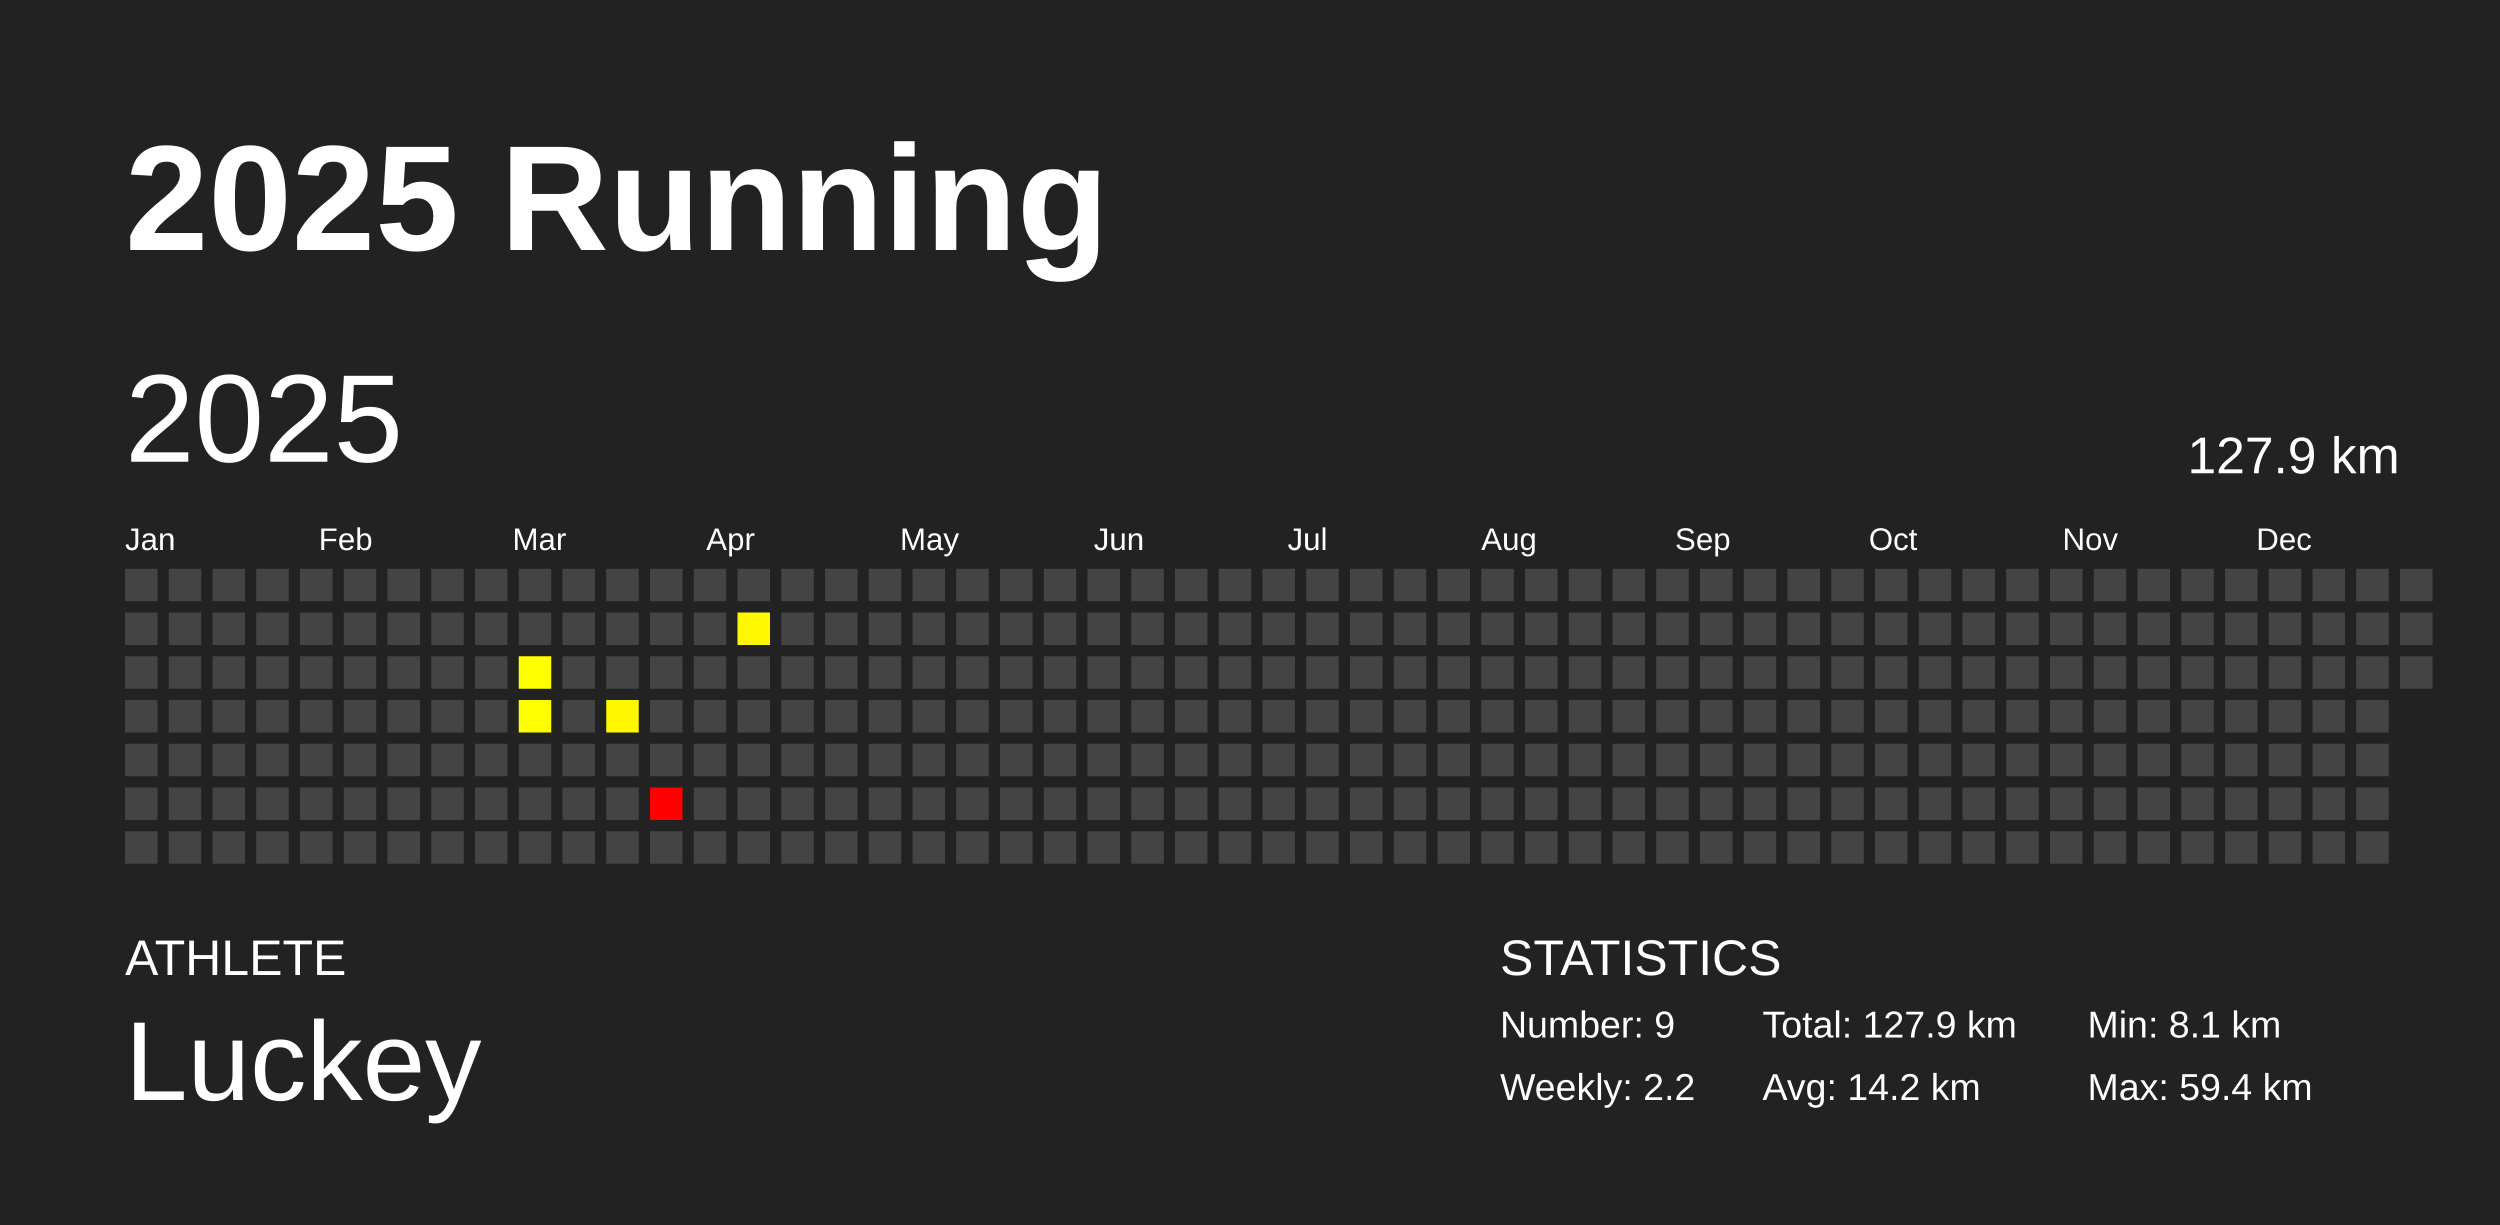
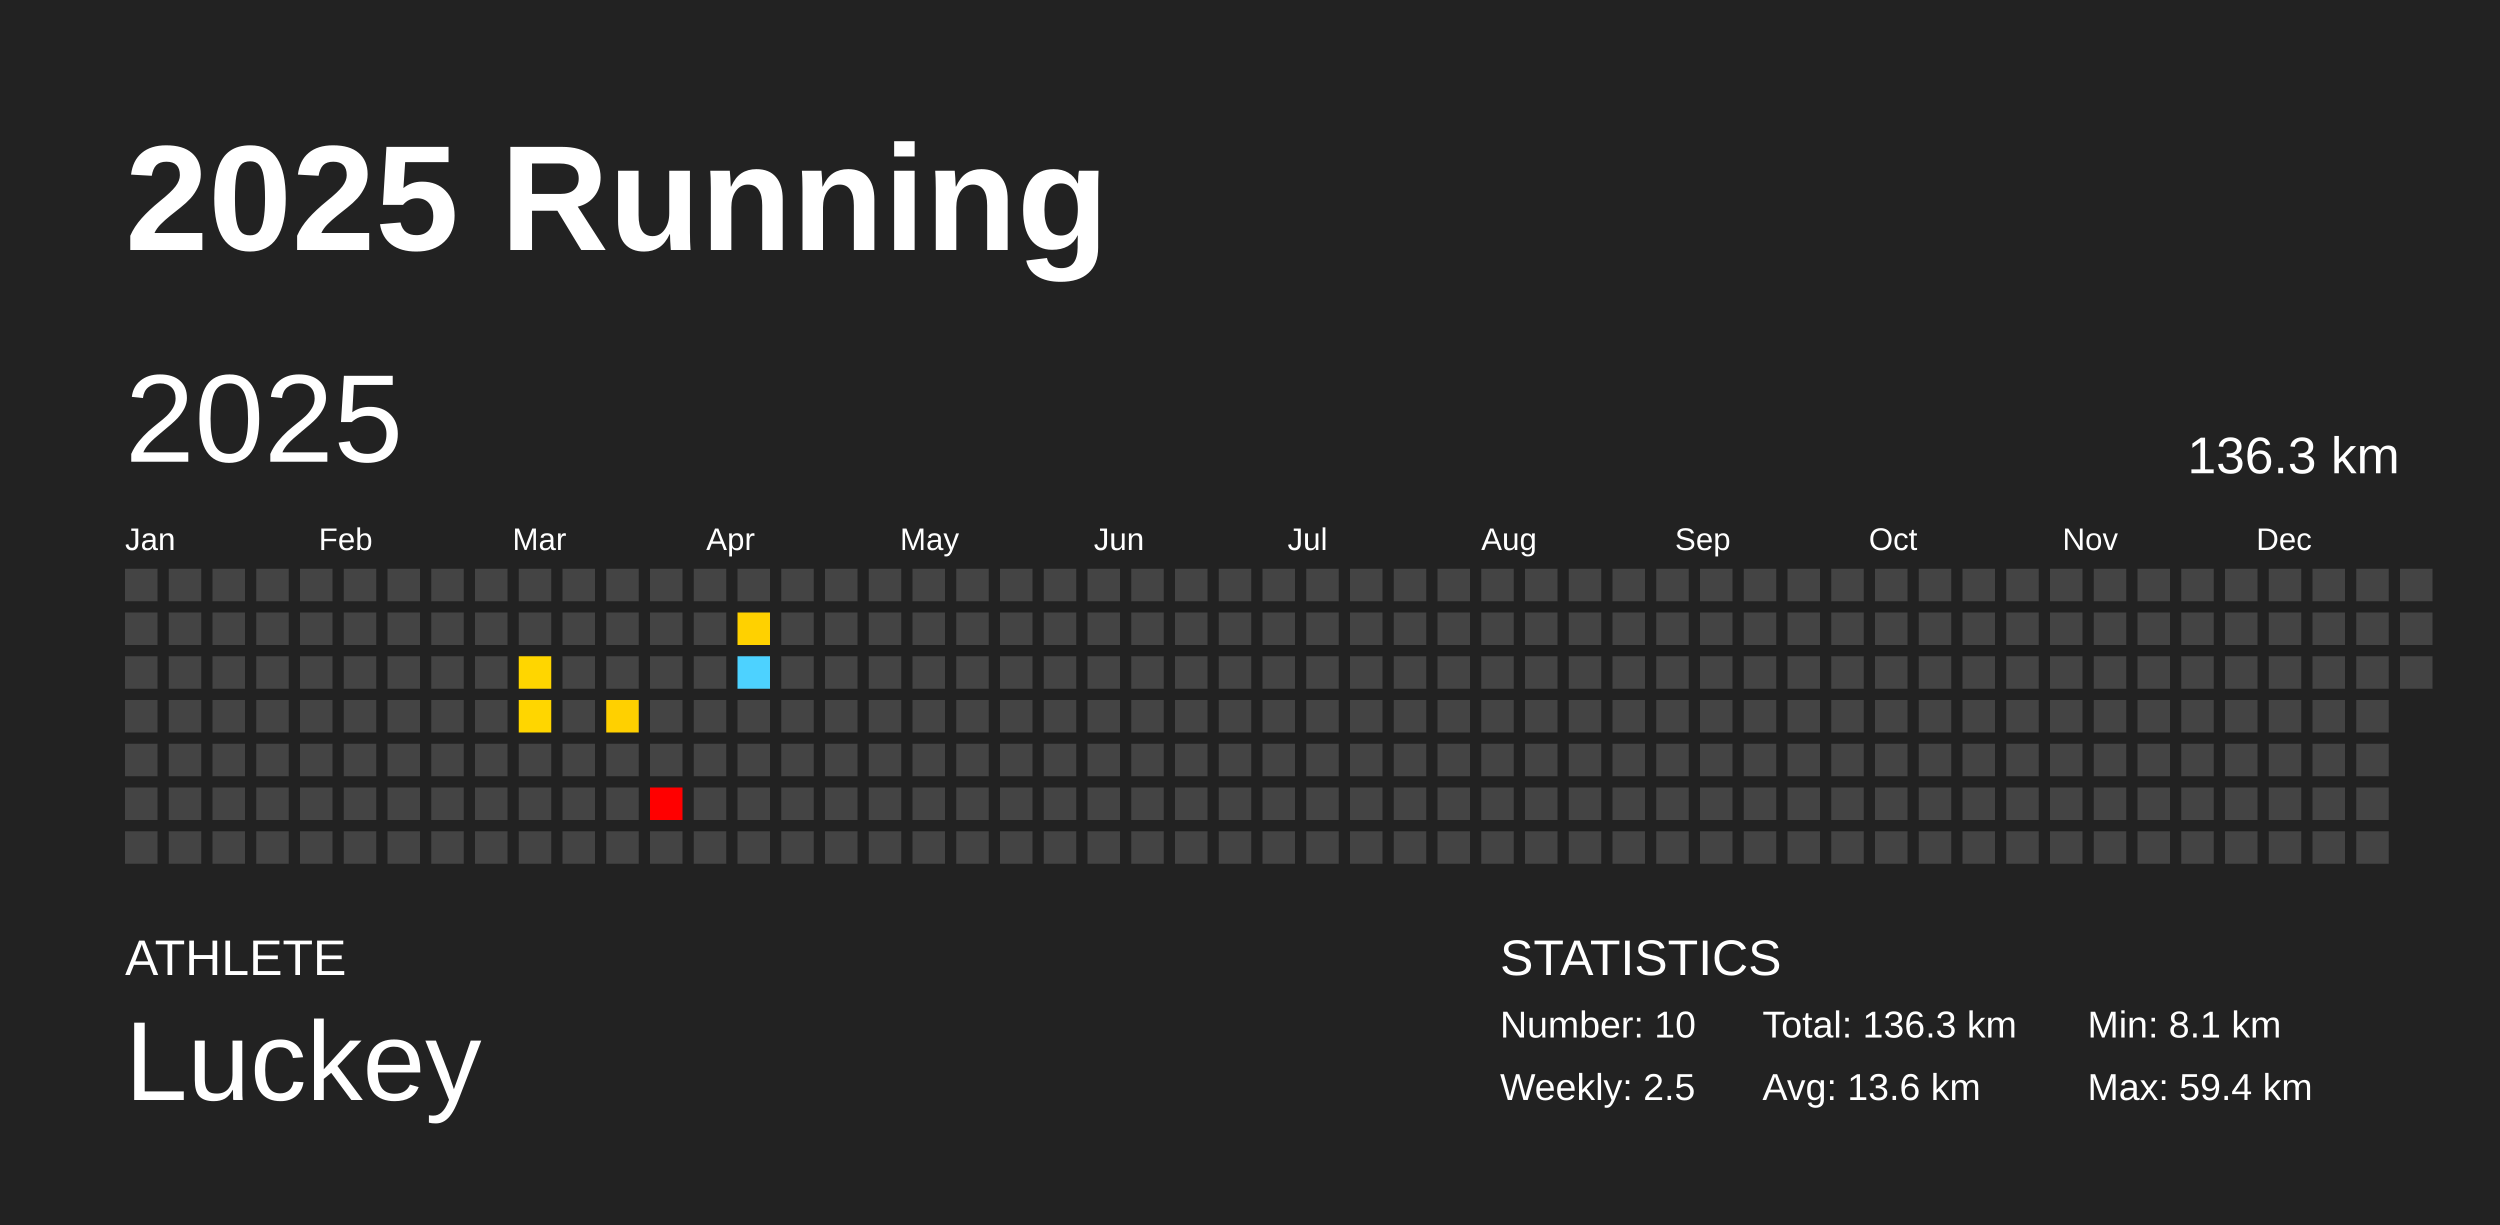
<svg xmlns="http://www.w3.org/2000/svg" baseProfile="full" height="98mm" version="1.1" viewBox="0,0,200,98" width="200mm">
  <defs />
  <rect fill="#222222" height="98" width="200" x="0" y="0" />
  <text fill="#FFFFFF" style="font-size:12px; font-family:Arial; font-weight:bold;" x="10" y="20">2025 Running</text>
  <text fill="#FFFFFF" style="font-size:4px; font-family:Arial" x="10" y="78">ATHLETE</text>
  <text fill="#FFFFFF" style="font-size:9px; font-family:Arial" x="10" y="88">Luckey</text>
  <text fill="#FFFFFF" style="font-size:4px; font-family:Arial" x="120" y="78">STATISTICS</text>
-   <text fill="#FFFFFF" style="font-size:3px; font-family:Arial" x="120" y="83">Number: 9</text>
-   <text fill="#FFFFFF" style="font-size:3px; font-family:Arial" x="120" y="88">Weekly: 2.2</text>
-   <text fill="#FFFFFF" style="font-size:3px; font-family:Arial" x="141" y="83">Total: 127.9 km</text>
-   <text fill="#FFFFFF" style="font-size:3px; font-family:Arial" x="141" y="88">Avg: 14.2 km</text>
+   <text fill="#FFFFFF" style="font-size:3px; font-family:Arial" x="120" y="83">Number: 10</text>
+   <text fill="#FFFFFF" style="font-size:3px; font-family:Arial" x="120" y="88">Weekly: 2.5</text>
+   <text fill="#FFFFFF" style="font-size:3px; font-family:Arial" x="141" y="83">Total: 136.3 km</text>
+   <text fill="#FFFFFF" style="font-size:3px; font-family:Arial" x="141" y="88">Avg: 13.6 km</text>
  <text fill="#FFFFFF" style="font-size:3px; font-family:Arial" x="167" y="83">Min: 8.1 km</text>
  <text fill="#FFFFFF" style="font-size:3px; font-family:Arial" x="167" y="88">Max: 59.4 km</text>
  <text dominant-baseline="hanging" fill="#FFFFFF" style="font-size:10.0px; font-family:Arial;" x="10" y="30">2025</text>
-   <text dominant-baseline="hanging" fill="#FFFFFF" style="font-size:4.125px; font-family:Arial;" x="175" y="35">127.9 km</text>
+   <text dominant-baseline="hanging" fill="#FFFFFF" style="font-size:4.125px; font-family:Arial;" x="175" y="35">136.3 km</text>
  <text fill="#FFFFFF" style="font-size:2.5px; font-family:Arial" x="10.0" y="44">Jan</text>
  <text fill="#FFFFFF" style="font-size:2.5px; font-family:Arial" x="25.5" y="44">Feb</text>
  <text fill="#FFFFFF" style="font-size:2.5px; font-family:Arial" x="41.0" y="44">Mar</text>
  <text fill="#FFFFFF" style="font-size:2.5px; font-family:Arial" x="56.5" y="44">Apr</text>
  <text fill="#FFFFFF" style="font-size:2.5px; font-family:Arial" x="72.0" y="44">May</text>
  <text fill="#FFFFFF" style="font-size:2.5px; font-family:Arial" x="87.5" y="44">Jun</text>
  <text fill="#FFFFFF" style="font-size:2.5px; font-family:Arial" x="103.0" y="44">Jul</text>
  <text fill="#FFFFFF" style="font-size:2.5px; font-family:Arial" x="118.5" y="44">Aug</text>
  <text fill="#FFFFFF" style="font-size:2.5px; font-family:Arial" x="134.0" y="44">Sep</text>
  <text fill="#FFFFFF" style="font-size:2.5px; font-family:Arial" x="149.5" y="44">Oct</text>
  <text fill="#FFFFFF" style="font-size:2.5px; font-family:Arial" x="165.0" y="44">Nov</text>
  <text fill="#FFFFFF" style="font-size:2.5px; font-family:Arial" x="180.5" y="44">Dec</text>
  <rect fill="#444444" height="2.6" width="2.6" x="10.0" y="45.5" />
  <rect fill="#444444" height="2.6" width="2.6" x="10.0" y="49.0" />
  <rect fill="#444444" height="2.6" width="2.6" x="10.0" y="52.5" />
  <rect fill="#444444" height="2.6" width="2.6" x="10.0" y="56.0" />
  <rect fill="#444444" height="2.6" width="2.6" x="10.0" y="59.5" />
  <rect fill="#444444" height="2.6" width="2.6" x="10.0" y="63.0" />
  <rect fill="#444444" height="2.6" width="2.6" x="10.0" y="66.5" />
  <rect fill="#444444" height="2.6" width="2.6" x="13.5" y="45.5" />
  <rect fill="#444444" height="2.6" width="2.6" x="13.5" y="49.0" />
  <rect fill="#444444" height="2.6" width="2.6" x="13.5" y="52.5" />
  <rect fill="#444444" height="2.6" width="2.6" x="13.5" y="56.0" />
  <rect fill="#444444" height="2.6" width="2.6" x="13.5" y="59.5" />
  <rect fill="#444444" height="2.6" width="2.6" x="13.5" y="63.0" />
  <rect fill="#444444" height="2.6" width="2.6" x="13.5" y="66.5" />
  <rect fill="#444444" height="2.6" width="2.6" x="17.0" y="45.5" />
  <rect fill="#444444" height="2.6" width="2.6" x="17.0" y="49.0" />
  <rect fill="#444444" height="2.6" width="2.6" x="17.0" y="52.5" />
  <rect fill="#444444" height="2.6" width="2.6" x="17.0" y="56.0" />
  <rect fill="#444444" height="2.6" width="2.6" x="17.0" y="59.5" />
  <rect fill="#444444" height="2.6" width="2.6" x="17.0" y="63.0" />
  <rect fill="#444444" height="2.6" width="2.6" x="17.0" y="66.5" />
  <rect fill="#444444" height="2.6" width="2.6" x="20.5" y="45.5" />
  <rect fill="#444444" height="2.6" width="2.6" x="20.5" y="49.0" />
  <rect fill="#444444" height="2.6" width="2.6" x="20.5" y="52.5" />
  <rect fill="#444444" height="2.6" width="2.6" x="20.5" y="56.0" />
  <rect fill="#444444" height="2.6" width="2.6" x="20.5" y="59.5" />
  <rect fill="#444444" height="2.6" width="2.6" x="20.5" y="63.0" />
  <rect fill="#444444" height="2.6" width="2.6" x="20.5" y="66.5" />
  <rect fill="#444444" height="2.6" width="2.6" x="24.0" y="45.5" />
  <rect fill="#444444" height="2.6" width="2.6" x="24.0" y="49.0" />
  <rect fill="#444444" height="2.6" width="2.6" x="24.0" y="52.5" />
  <rect fill="#444444" height="2.6" width="2.6" x="24.0" y="56.0" />
  <rect fill="#444444" height="2.6" width="2.6" x="24.0" y="59.5" />
  <rect fill="#444444" height="2.6" width="2.6" x="24.0" y="63.0" />
  <rect fill="#444444" height="2.6" width="2.6" x="24.0" y="66.5" />
  <rect fill="#444444" height="2.6" width="2.6" x="27.5" y="45.5" />
  <rect fill="#444444" height="2.6" width="2.6" x="27.5" y="49.0" />
  <rect fill="#444444" height="2.6" width="2.6" x="27.5" y="52.5" />
  <rect fill="#444444" height="2.6" width="2.6" x="27.5" y="56.0" />
  <rect fill="#444444" height="2.6" width="2.6" x="27.5" y="59.5" />
  <rect fill="#444444" height="2.6" width="2.6" x="27.5" y="63.0" />
  <rect fill="#444444" height="2.6" width="2.6" x="27.5" y="66.5" />
  <rect fill="#444444" height="2.6" width="2.6" x="31.0" y="45.5" />
  <rect fill="#444444" height="2.6" width="2.6" x="31.0" y="49.0" />
  <rect fill="#444444" height="2.6" width="2.6" x="31.0" y="52.5" />
  <rect fill="#444444" height="2.6" width="2.6" x="31.0" y="56.0" />
  <rect fill="#444444" height="2.6" width="2.6" x="31.0" y="59.5" />
  <rect fill="#444444" height="2.6" width="2.6" x="31.0" y="63.0" />
  <rect fill="#444444" height="2.6" width="2.6" x="31.0" y="66.5" />
  <rect fill="#444444" height="2.6" width="2.6" x="34.5" y="45.5" />
  <rect fill="#444444" height="2.6" width="2.6" x="34.5" y="49.0" />
  <rect fill="#444444" height="2.6" width="2.6" x="34.5" y="52.5" />
  <rect fill="#444444" height="2.6" width="2.6" x="34.5" y="56.0" />
  <rect fill="#444444" height="2.6" width="2.6" x="34.5" y="59.5" />
  <rect fill="#444444" height="2.6" width="2.6" x="34.5" y="63.0" />
  <rect fill="#444444" height="2.6" width="2.6" x="34.5" y="66.5" />
  <rect fill="#444444" height="2.6" width="2.6" x="38.0" y="45.5" />
  <rect fill="#444444" height="2.6" width="2.6" x="38.0" y="49.0" />
  <rect fill="#444444" height="2.6" width="2.6" x="38.0" y="52.5" />
  <rect fill="#444444" height="2.6" width="2.6" x="38.0" y="56.0" />
  <rect fill="#444444" height="2.6" width="2.6" x="38.0" y="59.5" />
  <rect fill="#444444" height="2.6" width="2.6" x="38.0" y="63.0" />
  <rect fill="#444444" height="2.6" width="2.6" x="38.0" y="66.5" />
  <rect fill="#444444" height="2.6" width="2.6" x="41.5" y="45.5" />
  <rect fill="#444444" height="2.6" width="2.6" x="41.5" y="49.0" />
-   <rect fill="#ffff00" height="2.6" width="2.6" x="41.5" y="52.5" />
-   <rect fill="#fffe00" height="2.6" width="2.6" x="41.5" y="56.0" />
+   <rect fill="#ffd600" height="2.6" width="2.6" x="41.5" y="52.5" />
+   <rect fill="#ffd600" height="2.6" width="2.6" x="41.5" y="56.0" />
  <rect fill="#444444" height="2.6" width="2.6" x="41.5" y="59.5" />
  <rect fill="#444444" height="2.6" width="2.6" x="41.5" y="63.0" />
  <rect fill="#444444" height="2.6" width="2.6" x="41.5" y="66.5" />
  <rect fill="#444444" height="2.6" width="2.6" x="45.0" y="45.5" />
  <rect fill="#444444" height="2.6" width="2.6" x="45.0" y="49.0" />
  <rect fill="#444444" height="2.6" width="2.6" x="45.0" y="52.5" />
  <rect fill="#444444" height="2.6" width="2.6" x="45.0" y="56.0" />
  <rect fill="#444444" height="2.6" width="2.6" x="45.0" y="59.5" />
  <rect fill="#444444" height="2.6" width="2.6" x="45.0" y="63.0" />
  <rect fill="#444444" height="2.6" width="2.6" x="45.0" y="66.5" />
  <rect fill="#444444" height="2.6" width="2.6" x="48.5" y="45.5" />
  <rect fill="#444444" height="2.6" width="2.6" x="48.5" y="49.0" />
  <rect fill="#444444" height="2.6" width="2.6" x="48.5" y="52.5" />
-   <rect fill="#fff700" height="2.6" width="2.6" x="48.5" y="56.0" />
+   <rect fill="#ffd000" height="2.6" width="2.6" x="48.5" y="56.0" />
  <rect fill="#444444" height="2.6" width="2.6" x="48.5" y="59.5" />
  <rect fill="#444444" height="2.6" width="2.6" x="48.5" y="63.0" />
  <rect fill="#444444" height="2.6" width="2.6" x="48.5" y="66.5" />
  <rect fill="#444444" height="2.6" width="2.6" x="52.0" y="45.5" />
  <rect fill="#444444" height="2.6" width="2.6" x="52.0" y="49.0" />
  <rect fill="#444444" height="2.6" width="2.6" x="52.0" y="52.5" />
  <rect fill="#444444" height="2.6" width="2.6" x="52.0" y="56.0" />
  <rect fill="#444444" height="2.6" width="2.6" x="52.0" y="59.5" />
  <rect fill="red" height="2.6" width="2.6" x="52.0" y="63.0" />
  <rect fill="#444444" height="2.6" width="2.6" x="52.0" y="66.5" />
  <rect fill="#444444" height="2.6" width="2.6" x="55.5" y="45.5" />
  <rect fill="#444444" height="2.6" width="2.6" x="55.5" y="49.0" />
  <rect fill="#444444" height="2.6" width="2.6" x="55.5" y="52.5" />
  <rect fill="#444444" height="2.6" width="2.6" x="55.5" y="56.0" />
  <rect fill="#444444" height="2.6" width="2.6" x="55.5" y="59.5" />
  <rect fill="#444444" height="2.6" width="2.6" x="55.5" y="63.0" />
  <rect fill="#444444" height="2.6" width="2.6" x="55.5" y="66.5" />
  <rect fill="#444444" height="2.6" width="2.6" x="59.0" y="45.5" />
-   <rect fill="#fff800" height="2.6" width="2.6" x="59.0" y="49.0" />
-   <rect fill="#444444" height="2.6" width="2.6" x="59.0" y="52.5" />
+   <rect fill="#ffd100" height="2.6" width="2.6" x="59.0" y="49.0" />
+   <rect fill="#4dd2ff" height="2.6" width="2.6" x="59.0" y="52.5" />
  <rect fill="#444444" height="2.6" width="2.6" x="59.0" y="56.0" />
  <rect fill="#444444" height="2.6" width="2.6" x="59.0" y="59.5" />
  <rect fill="#444444" height="2.6" width="2.6" x="59.0" y="63.0" />
  <rect fill="#444444" height="2.6" width="2.6" x="59.0" y="66.5" />
  <rect fill="#444444" height="2.6" width="2.6" x="62.5" y="45.5" />
  <rect fill="#444444" height="2.6" width="2.6" x="62.5" y="49.0" />
  <rect fill="#444444" height="2.6" width="2.6" x="62.5" y="52.5" />
  <rect fill="#444444" height="2.6" width="2.6" x="62.5" y="56.0" />
  <rect fill="#444444" height="2.6" width="2.6" x="62.5" y="59.5" />
  <rect fill="#444444" height="2.6" width="2.6" x="62.5" y="63.0" />
  <rect fill="#444444" height="2.6" width="2.6" x="62.5" y="66.5" />
  <rect fill="#444444" height="2.6" width="2.6" x="66.0" y="45.5" />
  <rect fill="#444444" height="2.6" width="2.6" x="66.0" y="49.0" />
  <rect fill="#444444" height="2.6" width="2.6" x="66.0" y="52.5" />
  <rect fill="#444444" height="2.6" width="2.6" x="66.0" y="56.0" />
  <rect fill="#444444" height="2.6" width="2.6" x="66.0" y="59.5" />
  <rect fill="#444444" height="2.6" width="2.6" x="66.0" y="63.0" />
  <rect fill="#444444" height="2.6" width="2.6" x="66.0" y="66.5" />
  <rect fill="#444444" height="2.6" width="2.6" x="69.5" y="45.5" />
  <rect fill="#444444" height="2.6" width="2.6" x="69.5" y="49.0" />
  <rect fill="#444444" height="2.6" width="2.6" x="69.5" y="52.5" />
  <rect fill="#444444" height="2.6" width="2.6" x="69.5" y="56.0" />
  <rect fill="#444444" height="2.6" width="2.6" x="69.5" y="59.5" />
  <rect fill="#444444" height="2.6" width="2.6" x="69.5" y="63.0" />
  <rect fill="#444444" height="2.6" width="2.6" x="69.5" y="66.5" />
  <rect fill="#444444" height="2.6" width="2.6" x="73.0" y="45.5" />
  <rect fill="#444444" height="2.6" width="2.6" x="73.0" y="49.0" />
  <rect fill="#444444" height="2.6" width="2.6" x="73.0" y="52.5" />
  <rect fill="#444444" height="2.6" width="2.6" x="73.0" y="56.0" />
  <rect fill="#444444" height="2.6" width="2.6" x="73.0" y="59.5" />
  <rect fill="#444444" height="2.6" width="2.6" x="73.0" y="63.0" />
  <rect fill="#444444" height="2.6" width="2.6" x="73.0" y="66.5" />
  <rect fill="#444444" height="2.6" width="2.6" x="76.5" y="45.5" />
  <rect fill="#444444" height="2.6" width="2.6" x="76.5" y="49.0" />
  <rect fill="#444444" height="2.6" width="2.6" x="76.5" y="52.5" />
  <rect fill="#444444" height="2.6" width="2.6" x="76.5" y="56.0" />
  <rect fill="#444444" height="2.6" width="2.6" x="76.5" y="59.5" />
  <rect fill="#444444" height="2.6" width="2.6" x="76.5" y="63.0" />
  <rect fill="#444444" height="2.6" width="2.6" x="76.5" y="66.5" />
  <rect fill="#444444" height="2.6" width="2.6" x="80.0" y="45.5" />
  <rect fill="#444444" height="2.6" width="2.6" x="80.0" y="49.0" />
  <rect fill="#444444" height="2.6" width="2.6" x="80.0" y="52.5" />
  <rect fill="#444444" height="2.6" width="2.6" x="80.0" y="56.0" />
  <rect fill="#444444" height="2.6" width="2.6" x="80.0" y="59.5" />
  <rect fill="#444444" height="2.6" width="2.6" x="80.0" y="63.0" />
  <rect fill="#444444" height="2.6" width="2.6" x="80.0" y="66.5" />
  <rect fill="#444444" height="2.6" width="2.6" x="83.5" y="45.5" />
  <rect fill="#444444" height="2.6" width="2.6" x="83.5" y="49.0" />
  <rect fill="#444444" height="2.6" width="2.6" x="83.5" y="52.5" />
  <rect fill="#444444" height="2.6" width="2.6" x="83.5" y="56.0" />
  <rect fill="#444444" height="2.6" width="2.6" x="83.5" y="59.5" />
  <rect fill="#444444" height="2.6" width="2.6" x="83.5" y="63.0" />
  <rect fill="#444444" height="2.6" width="2.6" x="83.5" y="66.5" />
  <rect fill="#444444" height="2.6" width="2.6" x="87.0" y="45.5" />
  <rect fill="#444444" height="2.6" width="2.6" x="87.0" y="49.0" />
  <rect fill="#444444" height="2.6" width="2.6" x="87.0" y="52.5" />
  <rect fill="#444444" height="2.6" width="2.6" x="87.0" y="56.0" />
  <rect fill="#444444" height="2.6" width="2.6" x="87.0" y="59.5" />
  <rect fill="#444444" height="2.6" width="2.6" x="87.0" y="63.0" />
  <rect fill="#444444" height="2.6" width="2.6" x="87.0" y="66.5" />
  <rect fill="#444444" height="2.6" width="2.6" x="90.5" y="45.5" />
  <rect fill="#444444" height="2.6" width="2.6" x="90.5" y="49.0" />
  <rect fill="#444444" height="2.6" width="2.6" x="90.5" y="52.5" />
  <rect fill="#444444" height="2.6" width="2.6" x="90.5" y="56.0" />
  <rect fill="#444444" height="2.6" width="2.6" x="90.5" y="59.5" />
  <rect fill="#444444" height="2.6" width="2.6" x="90.5" y="63.0" />
  <rect fill="#444444" height="2.6" width="2.6" x="90.5" y="66.5" />
  <rect fill="#444444" height="2.6" width="2.6" x="94.0" y="45.5" />
  <rect fill="#444444" height="2.6" width="2.6" x="94.0" y="49.0" />
  <rect fill="#444444" height="2.6" width="2.6" x="94.0" y="52.5" />
  <rect fill="#444444" height="2.6" width="2.6" x="94.0" y="56.0" />
  <rect fill="#444444" height="2.6" width="2.6" x="94.0" y="59.5" />
  <rect fill="#444444" height="2.6" width="2.6" x="94.0" y="63.0" />
  <rect fill="#444444" height="2.6" width="2.6" x="94.0" y="66.5" />
  <rect fill="#444444" height="2.6" width="2.6" x="97.5" y="45.5" />
  <rect fill="#444444" height="2.6" width="2.6" x="97.5" y="49.0" />
  <rect fill="#444444" height="2.6" width="2.6" x="97.5" y="52.5" />
  <rect fill="#444444" height="2.6" width="2.6" x="97.5" y="56.0" />
  <rect fill="#444444" height="2.6" width="2.6" x="97.5" y="59.5" />
  <rect fill="#444444" height="2.6" width="2.6" x="97.5" y="63.0" />
  <rect fill="#444444" height="2.6" width="2.6" x="97.5" y="66.5" />
  <rect fill="#444444" height="2.6" width="2.6" x="101.0" y="45.5" />
  <rect fill="#444444" height="2.6" width="2.6" x="101.0" y="49.0" />
  <rect fill="#444444" height="2.6" width="2.6" x="101.0" y="52.5" />
  <rect fill="#444444" height="2.6" width="2.6" x="101.0" y="56.0" />
  <rect fill="#444444" height="2.6" width="2.6" x="101.0" y="59.5" />
  <rect fill="#444444" height="2.6" width="2.6" x="101.0" y="63.0" />
  <rect fill="#444444" height="2.6" width="2.6" x="101.0" y="66.5" />
  <rect fill="#444444" height="2.6" width="2.6" x="104.5" y="45.5" />
  <rect fill="#444444" height="2.6" width="2.6" x="104.5" y="49.0" />
  <rect fill="#444444" height="2.6" width="2.6" x="104.5" y="52.5" />
  <rect fill="#444444" height="2.6" width="2.6" x="104.5" y="56.0" />
  <rect fill="#444444" height="2.6" width="2.6" x="104.5" y="59.5" />
  <rect fill="#444444" height="2.6" width="2.6" x="104.5" y="63.0" />
  <rect fill="#444444" height="2.6" width="2.6" x="104.5" y="66.5" />
  <rect fill="#444444" height="2.6" width="2.6" x="108.0" y="45.5" />
  <rect fill="#444444" height="2.6" width="2.6" x="108.0" y="49.0" />
  <rect fill="#444444" height="2.6" width="2.6" x="108.0" y="52.5" />
  <rect fill="#444444" height="2.6" width="2.6" x="108.0" y="56.0" />
  <rect fill="#444444" height="2.6" width="2.6" x="108.0" y="59.5" />
  <rect fill="#444444" height="2.6" width="2.6" x="108.0" y="63.0" />
  <rect fill="#444444" height="2.6" width="2.6" x="108.0" y="66.5" />
  <rect fill="#444444" height="2.6" width="2.6" x="111.5" y="45.5" />
  <rect fill="#444444" height="2.6" width="2.6" x="111.5" y="49.0" />
  <rect fill="#444444" height="2.6" width="2.6" x="111.5" y="52.5" />
  <rect fill="#444444" height="2.6" width="2.6" x="111.5" y="56.0" />
  <rect fill="#444444" height="2.6" width="2.6" x="111.5" y="59.5" />
  <rect fill="#444444" height="2.6" width="2.6" x="111.5" y="63.0" />
  <rect fill="#444444" height="2.6" width="2.6" x="111.5" y="66.5" />
  <rect fill="#444444" height="2.6" width="2.6" x="115.0" y="45.5" />
  <rect fill="#444444" height="2.6" width="2.6" x="115.0" y="49.0" />
  <rect fill="#444444" height="2.6" width="2.6" x="115.0" y="52.5" />
  <rect fill="#444444" height="2.6" width="2.6" x="115.0" y="56.0" />
  <rect fill="#444444" height="2.6" width="2.6" x="115.0" y="59.5" />
  <rect fill="#444444" height="2.6" width="2.6" x="115.0" y="63.0" />
  <rect fill="#444444" height="2.6" width="2.6" x="115.0" y="66.5" />
  <rect fill="#444444" height="2.6" width="2.6" x="118.5" y="45.5" />
  <rect fill="#444444" height="2.6" width="2.6" x="118.5" y="49.0" />
  <rect fill="#444444" height="2.6" width="2.6" x="118.5" y="52.5" />
  <rect fill="#444444" height="2.6" width="2.6" x="118.5" y="56.0" />
  <rect fill="#444444" height="2.6" width="2.6" x="118.5" y="59.5" />
  <rect fill="#444444" height="2.6" width="2.6" x="118.5" y="63.0" />
  <rect fill="#444444" height="2.6" width="2.6" x="118.5" y="66.5" />
  <rect fill="#444444" height="2.6" width="2.6" x="122.0" y="45.5" />
  <rect fill="#444444" height="2.6" width="2.6" x="122.0" y="49.0" />
  <rect fill="#444444" height="2.6" width="2.6" x="122.0" y="52.5" />
  <rect fill="#444444" height="2.6" width="2.6" x="122.0" y="56.0" />
  <rect fill="#444444" height="2.6" width="2.6" x="122.0" y="59.5" />
  <rect fill="#444444" height="2.6" width="2.6" x="122.0" y="63.0" />
  <rect fill="#444444" height="2.6" width="2.6" x="122.0" y="66.5" />
  <rect fill="#444444" height="2.6" width="2.6" x="125.5" y="45.5" />
  <rect fill="#444444" height="2.6" width="2.6" x="125.5" y="49.0" />
  <rect fill="#444444" height="2.6" width="2.6" x="125.5" y="52.5" />
  <rect fill="#444444" height="2.6" width="2.6" x="125.5" y="56.0" />
  <rect fill="#444444" height="2.6" width="2.6" x="125.5" y="59.5" />
  <rect fill="#444444" height="2.6" width="2.6" x="125.5" y="63.0" />
  <rect fill="#444444" height="2.6" width="2.6" x="125.5" y="66.5" />
  <rect fill="#444444" height="2.6" width="2.6" x="129.0" y="45.5" />
  <rect fill="#444444" height="2.6" width="2.6" x="129.0" y="49.0" />
  <rect fill="#444444" height="2.6" width="2.6" x="129.0" y="52.5" />
  <rect fill="#444444" height="2.6" width="2.6" x="129.0" y="56.0" />
  <rect fill="#444444" height="2.6" width="2.6" x="129.0" y="59.5" />
  <rect fill="#444444" height="2.6" width="2.6" x="129.0" y="63.0" />
  <rect fill="#444444" height="2.6" width="2.6" x="129.0" y="66.5" />
  <rect fill="#444444" height="2.6" width="2.6" x="132.5" y="45.5" />
  <rect fill="#444444" height="2.6" width="2.6" x="132.5" y="49.0" />
  <rect fill="#444444" height="2.6" width="2.6" x="132.5" y="52.5" />
  <rect fill="#444444" height="2.6" width="2.6" x="132.5" y="56.0" />
  <rect fill="#444444" height="2.6" width="2.6" x="132.5" y="59.5" />
  <rect fill="#444444" height="2.6" width="2.6" x="132.5" y="63.0" />
  <rect fill="#444444" height="2.6" width="2.6" x="132.5" y="66.5" />
  <rect fill="#444444" height="2.6" width="2.6" x="136.0" y="45.5" />
  <rect fill="#444444" height="2.6" width="2.6" x="136.0" y="49.0" />
  <rect fill="#444444" height="2.6" width="2.6" x="136.0" y="52.5" />
  <rect fill="#444444" height="2.6" width="2.6" x="136.0" y="56.0" />
  <rect fill="#444444" height="2.6" width="2.6" x="136.0" y="59.5" />
  <rect fill="#444444" height="2.6" width="2.6" x="136.0" y="63.0" />
  <rect fill="#444444" height="2.6" width="2.6" x="136.0" y="66.5" />
  <rect fill="#444444" height="2.6" width="2.6" x="139.5" y="45.5" />
  <rect fill="#444444" height="2.6" width="2.6" x="139.5" y="49.0" />
  <rect fill="#444444" height="2.6" width="2.6" x="139.5" y="52.5" />
  <rect fill="#444444" height="2.6" width="2.6" x="139.5" y="56.0" />
  <rect fill="#444444" height="2.6" width="2.6" x="139.5" y="59.5" />
  <rect fill="#444444" height="2.6" width="2.6" x="139.5" y="63.0" />
  <rect fill="#444444" height="2.6" width="2.6" x="139.5" y="66.5" />
  <rect fill="#444444" height="2.6" width="2.6" x="143.0" y="45.5" />
  <rect fill="#444444" height="2.6" width="2.6" x="143.0" y="49.0" />
  <rect fill="#444444" height="2.6" width="2.6" x="143.0" y="52.5" />
  <rect fill="#444444" height="2.6" width="2.6" x="143.0" y="56.0" />
  <rect fill="#444444" height="2.6" width="2.6" x="143.0" y="59.5" />
  <rect fill="#444444" height="2.6" width="2.6" x="143.0" y="63.0" />
  <rect fill="#444444" height="2.6" width="2.6" x="143.0" y="66.5" />
  <rect fill="#444444" height="2.6" width="2.6" x="146.5" y="45.5" />
  <rect fill="#444444" height="2.6" width="2.6" x="146.5" y="49.0" />
  <rect fill="#444444" height="2.6" width="2.6" x="146.5" y="52.5" />
  <rect fill="#444444" height="2.6" width="2.6" x="146.5" y="56.0" />
  <rect fill="#444444" height="2.6" width="2.6" x="146.5" y="59.5" />
  <rect fill="#444444" height="2.6" width="2.6" x="146.5" y="63.0" />
  <rect fill="#444444" height="2.6" width="2.6" x="146.5" y="66.5" />
  <rect fill="#444444" height="2.6" width="2.6" x="150.0" y="45.5" />
  <rect fill="#444444" height="2.6" width="2.6" x="150.0" y="49.0" />
  <rect fill="#444444" height="2.6" width="2.6" x="150.0" y="52.5" />
  <rect fill="#444444" height="2.6" width="2.6" x="150.0" y="56.0" />
  <rect fill="#444444" height="2.6" width="2.6" x="150.0" y="59.5" />
  <rect fill="#444444" height="2.6" width="2.6" x="150.0" y="63.0" />
  <rect fill="#444444" height="2.6" width="2.6" x="150.0" y="66.5" />
  <rect fill="#444444" height="2.6" width="2.6" x="153.5" y="45.5" />
  <rect fill="#444444" height="2.6" width="2.6" x="153.5" y="49.0" />
  <rect fill="#444444" height="2.6" width="2.6" x="153.5" y="52.5" />
  <rect fill="#444444" height="2.6" width="2.6" x="153.5" y="56.0" />
  <rect fill="#444444" height="2.6" width="2.6" x="153.5" y="59.5" />
  <rect fill="#444444" height="2.6" width="2.6" x="153.5" y="63.0" />
  <rect fill="#444444" height="2.6" width="2.6" x="153.5" y="66.5" />
  <rect fill="#444444" height="2.6" width="2.6" x="157.0" y="45.5" />
  <rect fill="#444444" height="2.6" width="2.6" x="157.0" y="49.0" />
  <rect fill="#444444" height="2.6" width="2.6" x="157.0" y="52.5" />
  <rect fill="#444444" height="2.6" width="2.6" x="157.0" y="56.0" />
  <rect fill="#444444" height="2.6" width="2.6" x="157.0" y="59.5" />
  <rect fill="#444444" height="2.6" width="2.6" x="157.0" y="63.0" />
  <rect fill="#444444" height="2.6" width="2.6" x="157.0" y="66.5" />
  <rect fill="#444444" height="2.6" width="2.6" x="160.5" y="45.5" />
  <rect fill="#444444" height="2.6" width="2.6" x="160.5" y="49.0" />
  <rect fill="#444444" height="2.6" width="2.6" x="160.5" y="52.5" />
  <rect fill="#444444" height="2.6" width="2.6" x="160.5" y="56.0" />
  <rect fill="#444444" height="2.6" width="2.6" x="160.5" y="59.5" />
  <rect fill="#444444" height="2.6" width="2.6" x="160.5" y="63.0" />
  <rect fill="#444444" height="2.6" width="2.6" x="160.5" y="66.5" />
  <rect fill="#444444" height="2.6" width="2.6" x="164.0" y="45.5" />
  <rect fill="#444444" height="2.6" width="2.6" x="164.0" y="49.0" />
  <rect fill="#444444" height="2.6" width="2.6" x="164.0" y="52.5" />
  <rect fill="#444444" height="2.6" width="2.6" x="164.0" y="56.0" />
  <rect fill="#444444" height="2.6" width="2.6" x="164.0" y="59.5" />
  <rect fill="#444444" height="2.6" width="2.6" x="164.0" y="63.0" />
  <rect fill="#444444" height="2.6" width="2.6" x="164.0" y="66.5" />
  <rect fill="#444444" height="2.6" width="2.6" x="167.5" y="45.5" />
  <rect fill="#444444" height="2.6" width="2.6" x="167.5" y="49.0" />
  <rect fill="#444444" height="2.6" width="2.6" x="167.5" y="52.5" />
  <rect fill="#444444" height="2.6" width="2.6" x="167.5" y="56.0" />
  <rect fill="#444444" height="2.6" width="2.6" x="167.5" y="59.5" />
  <rect fill="#444444" height="2.6" width="2.6" x="167.5" y="63.0" />
  <rect fill="#444444" height="2.6" width="2.6" x="167.5" y="66.5" />
  <rect fill="#444444" height="2.6" width="2.6" x="171.0" y="45.5" />
  <rect fill="#444444" height="2.6" width="2.6" x="171.0" y="49.0" />
  <rect fill="#444444" height="2.6" width="2.6" x="171.0" y="52.5" />
  <rect fill="#444444" height="2.6" width="2.6" x="171.0" y="56.0" />
  <rect fill="#444444" height="2.6" width="2.6" x="171.0" y="59.5" />
  <rect fill="#444444" height="2.6" width="2.6" x="171.0" y="63.0" />
  <rect fill="#444444" height="2.6" width="2.6" x="171.0" y="66.5" />
  <rect fill="#444444" height="2.6" width="2.6" x="174.5" y="45.5" />
  <rect fill="#444444" height="2.6" width="2.6" x="174.5" y="49.0" />
  <rect fill="#444444" height="2.6" width="2.6" x="174.5" y="52.5" />
  <rect fill="#444444" height="2.6" width="2.6" x="174.5" y="56.0" />
  <rect fill="#444444" height="2.6" width="2.6" x="174.5" y="59.5" />
  <rect fill="#444444" height="2.6" width="2.6" x="174.5" y="63.0" />
  <rect fill="#444444" height="2.6" width="2.6" x="174.5" y="66.5" />
  <rect fill="#444444" height="2.6" width="2.6" x="178.0" y="45.5" />
  <rect fill="#444444" height="2.6" width="2.6" x="178.0" y="49.0" />
  <rect fill="#444444" height="2.6" width="2.6" x="178.0" y="52.5" />
  <rect fill="#444444" height="2.6" width="2.6" x="178.0" y="56.0" />
  <rect fill="#444444" height="2.6" width="2.6" x="178.0" y="59.5" />
  <rect fill="#444444" height="2.6" width="2.6" x="178.0" y="63.0" />
  <rect fill="#444444" height="2.6" width="2.6" x="178.0" y="66.5" />
  <rect fill="#444444" height="2.6" width="2.6" x="181.5" y="45.5" />
  <rect fill="#444444" height="2.6" width="2.6" x="181.5" y="49.0" />
  <rect fill="#444444" height="2.6" width="2.6" x="181.5" y="52.5" />
  <rect fill="#444444" height="2.6" width="2.6" x="181.5" y="56.0" />
  <rect fill="#444444" height="2.6" width="2.6" x="181.5" y="59.5" />
  <rect fill="#444444" height="2.6" width="2.6" x="181.5" y="63.0" />
  <rect fill="#444444" height="2.6" width="2.6" x="181.5" y="66.5" />
  <rect fill="#444444" height="2.6" width="2.6" x="185.0" y="45.5" />
  <rect fill="#444444" height="2.6" width="2.6" x="185.0" y="49.0" />
  <rect fill="#444444" height="2.6" width="2.6" x="185.0" y="52.5" />
  <rect fill="#444444" height="2.6" width="2.6" x="185.0" y="56.0" />
  <rect fill="#444444" height="2.6" width="2.6" x="185.0" y="59.5" />
  <rect fill="#444444" height="2.6" width="2.6" x="185.0" y="63.0" />
  <rect fill="#444444" height="2.6" width="2.6" x="185.0" y="66.5" />
  <rect fill="#444444" height="2.6" width="2.6" x="188.5" y="45.5" />
  <rect fill="#444444" height="2.6" width="2.6" x="188.5" y="49.0" />
  <rect fill="#444444" height="2.6" width="2.6" x="188.5" y="52.5" />
  <rect fill="#444444" height="2.6" width="2.6" x="188.5" y="56.0" />
  <rect fill="#444444" height="2.6" width="2.6" x="188.5" y="59.5" />
  <rect fill="#444444" height="2.6" width="2.6" x="188.5" y="63.0" />
  <rect fill="#444444" height="2.6" width="2.6" x="188.5" y="66.5" />
  <rect fill="#444444" height="2.6" width="2.6" x="192.0" y="45.5" />
  <rect fill="#444444" height="2.6" width="2.6" x="192.0" y="49.0" />
  <rect fill="#444444" height="2.6" width="2.6" x="192.0" y="52.5" />
</svg>
